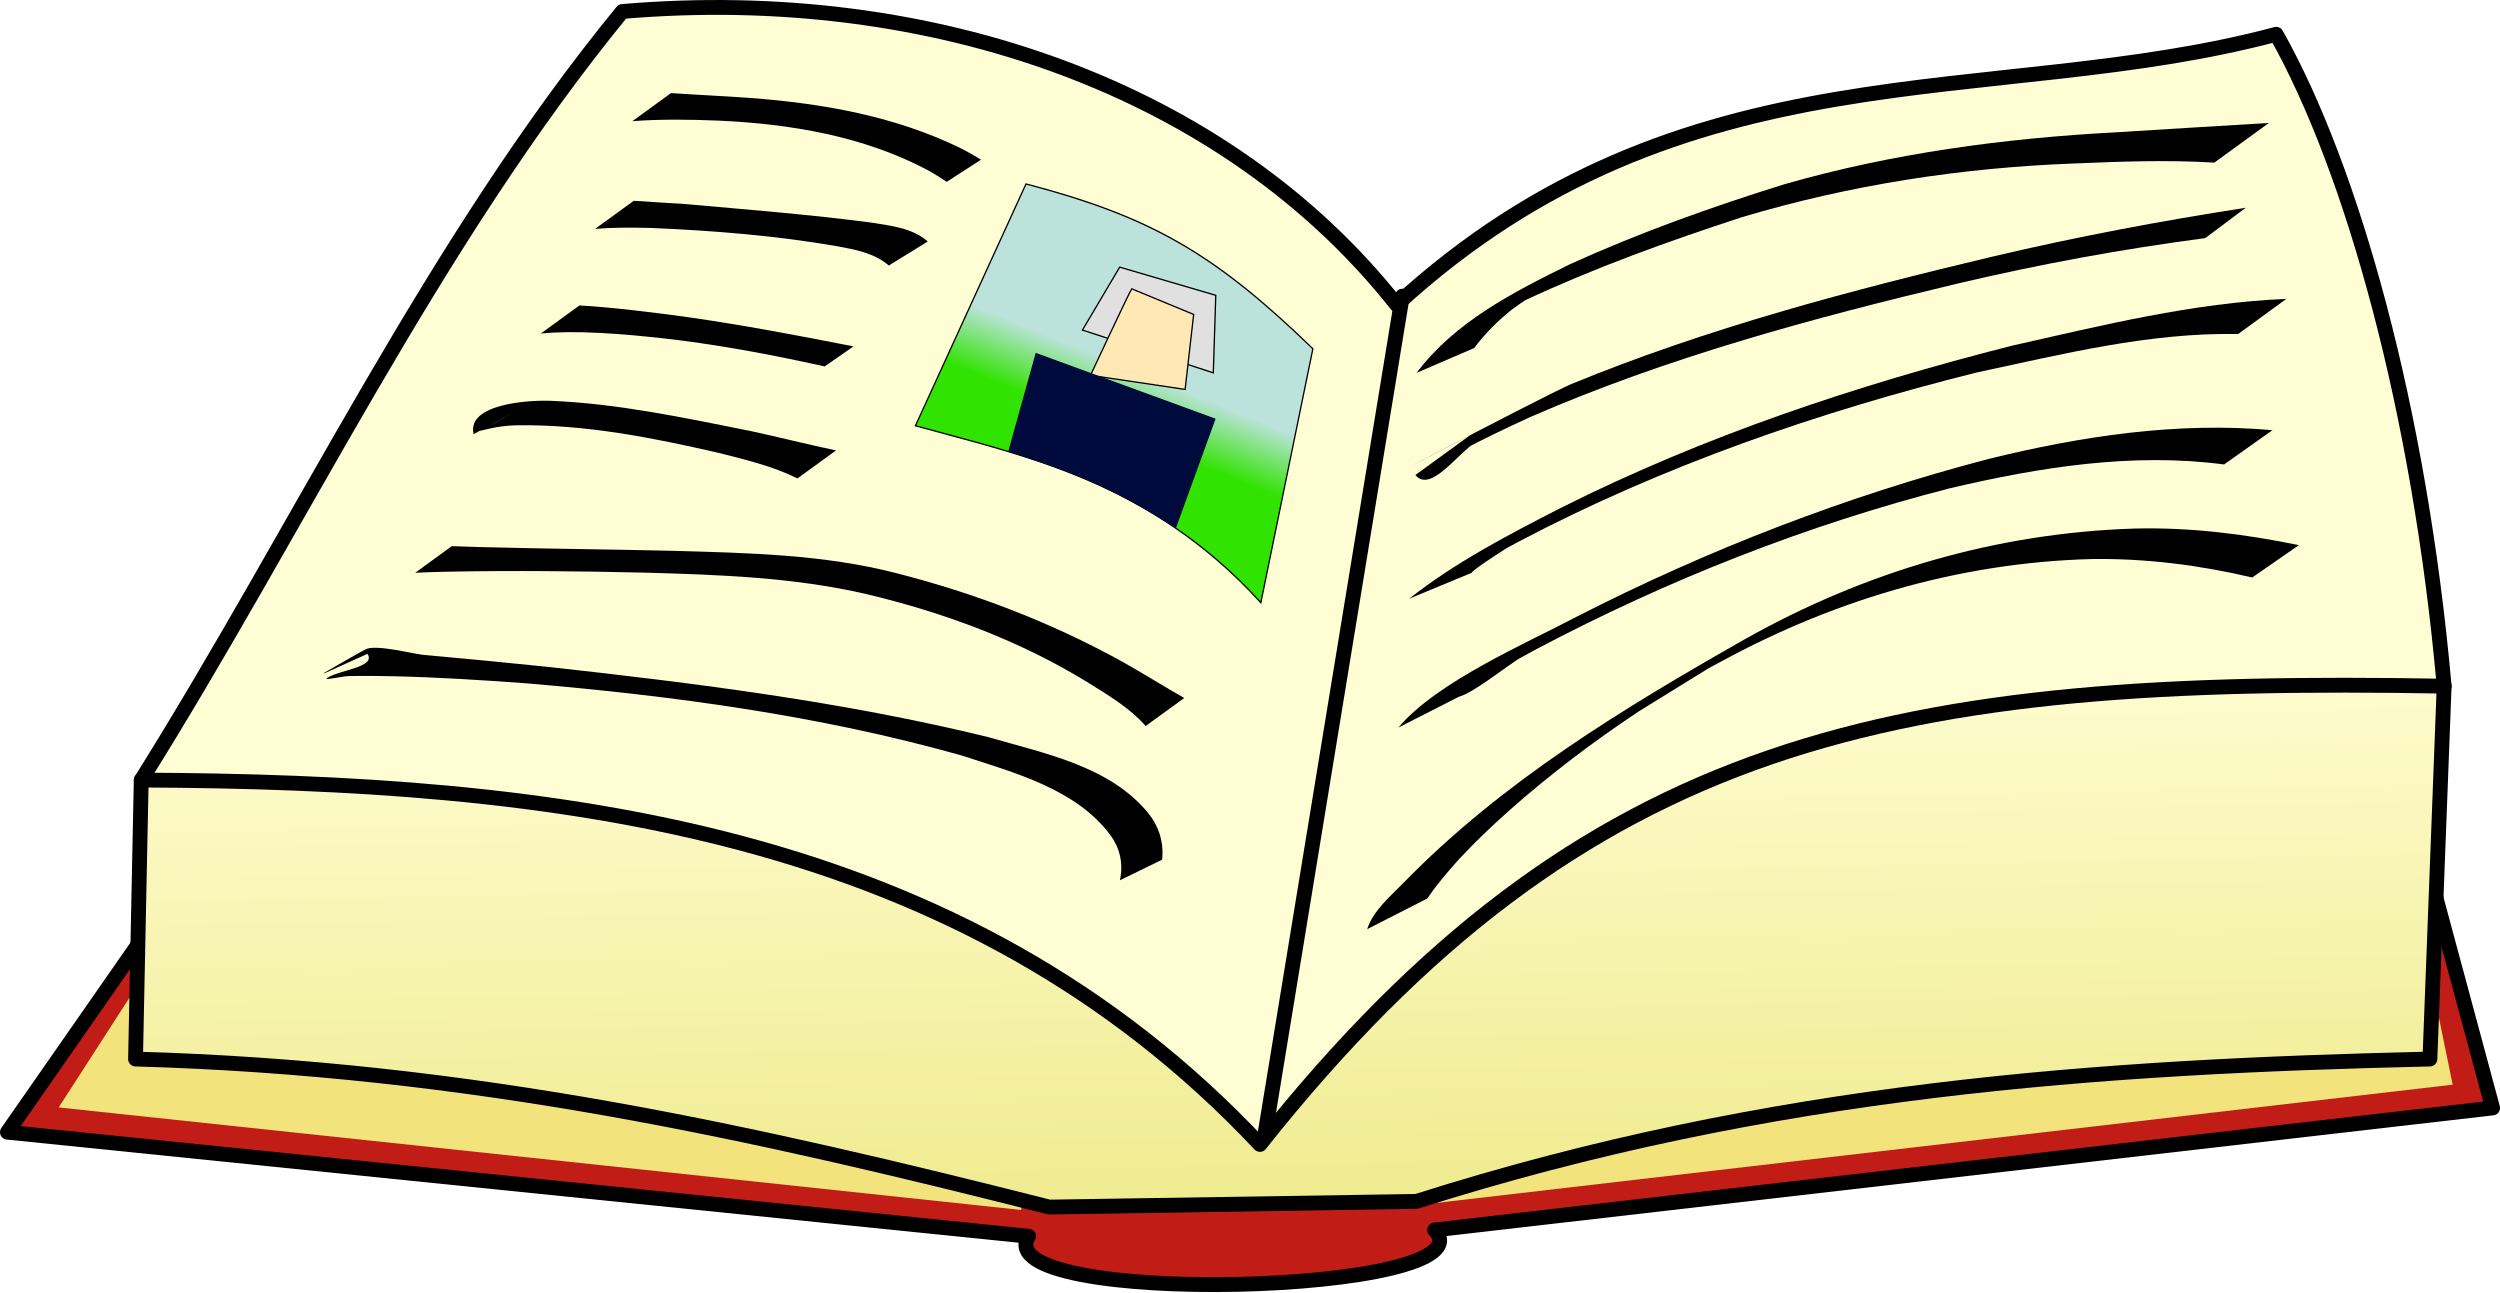
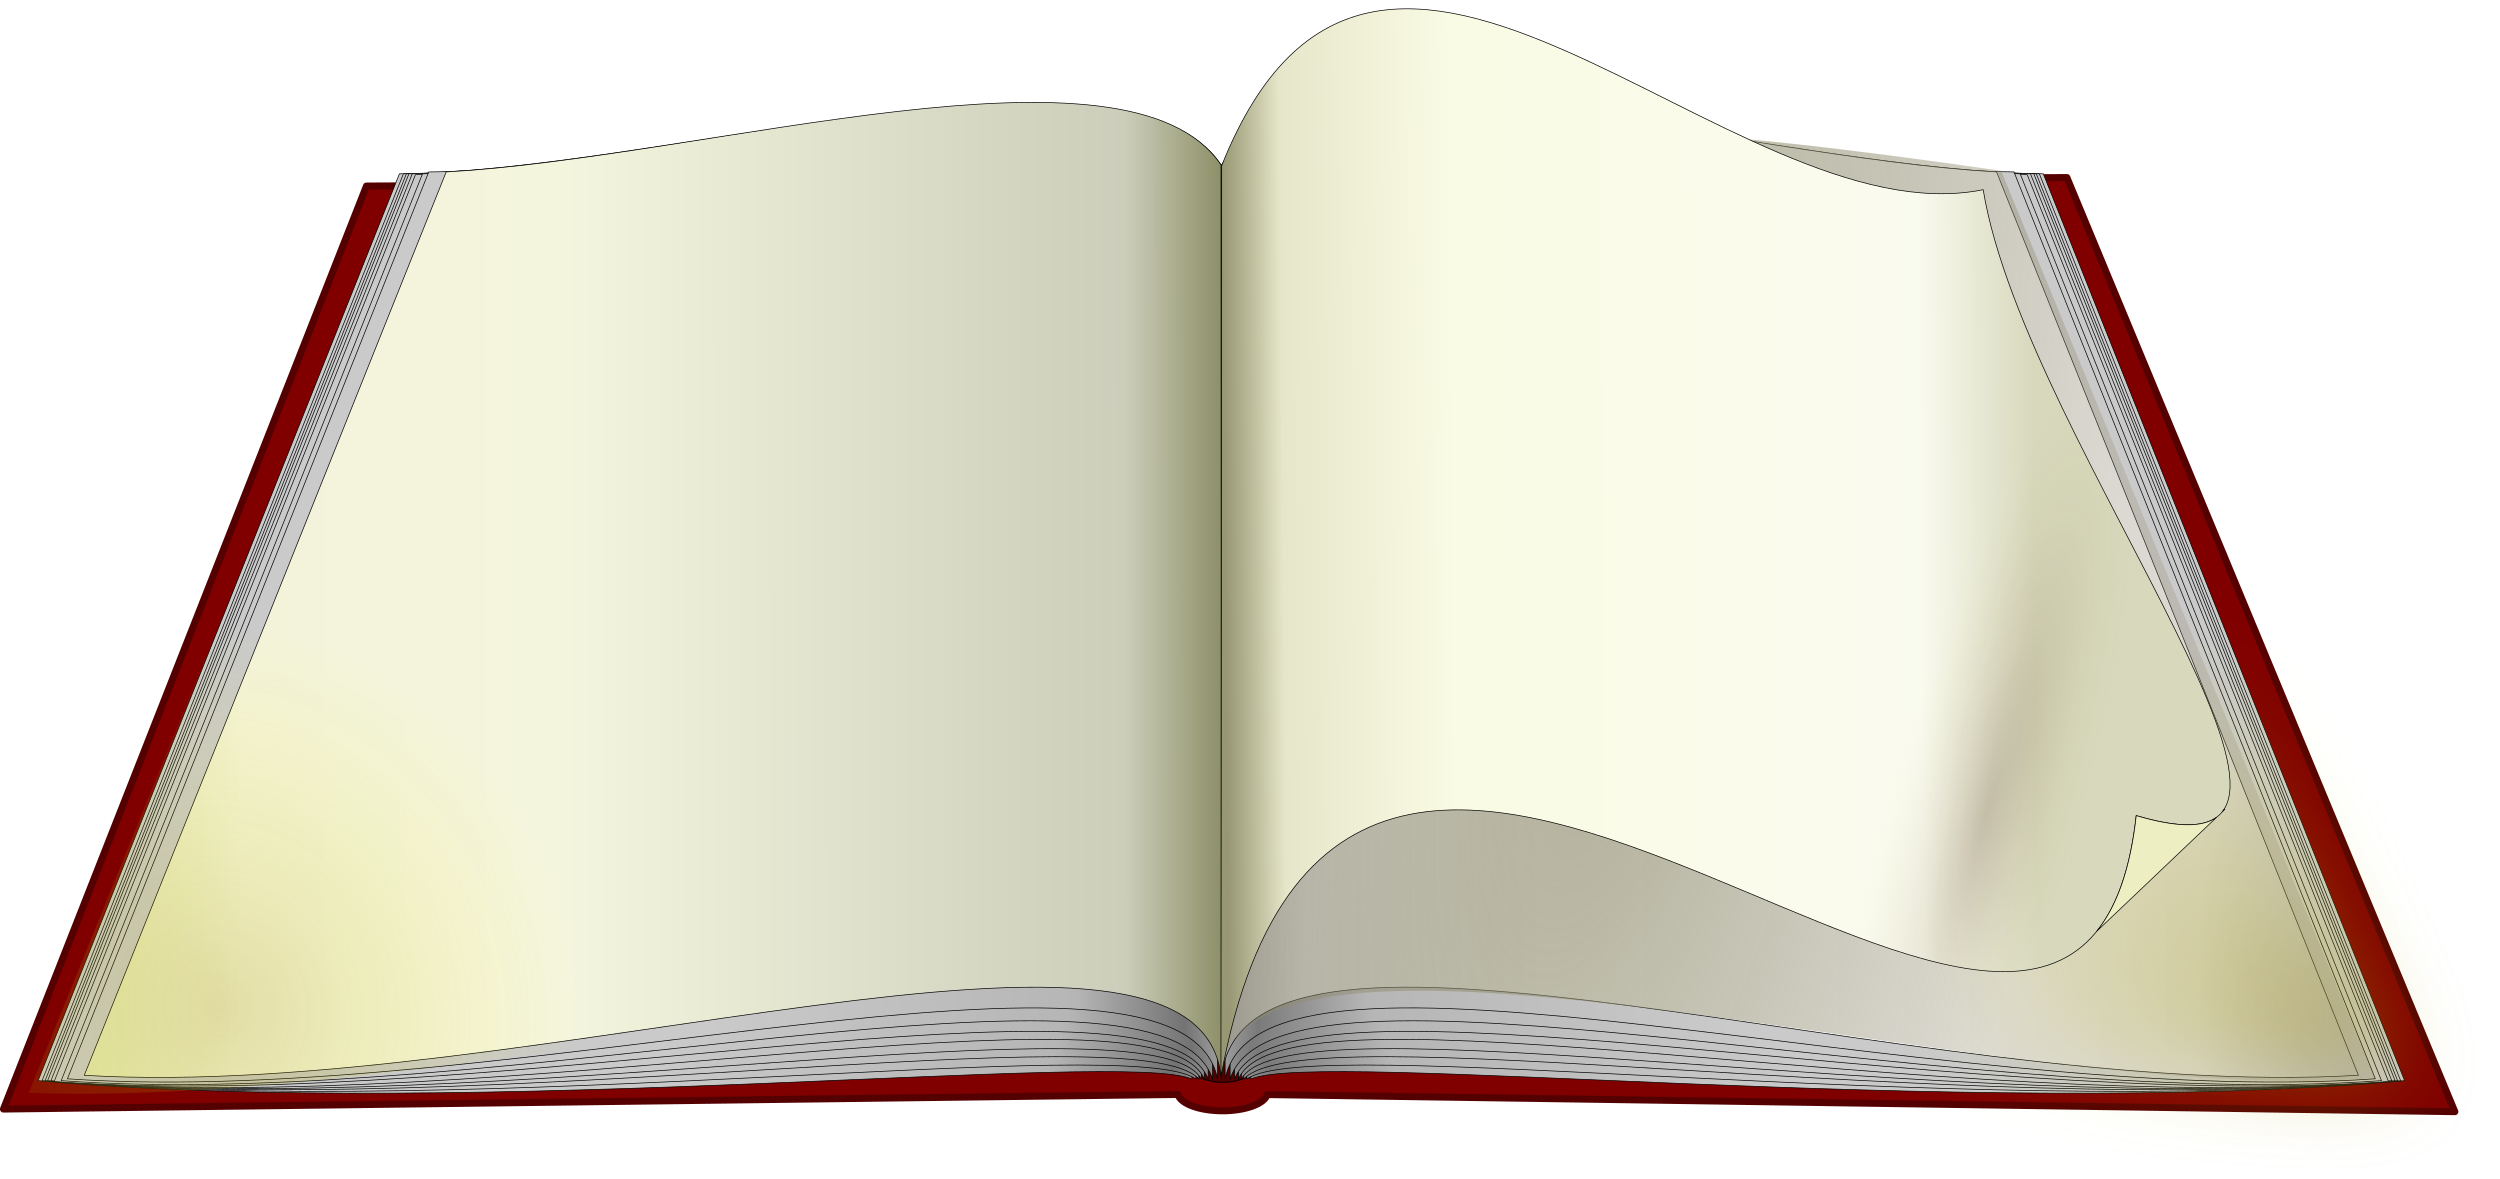
- <svg xmlns="http://www.w3.org/2000/svg" id="svg1" viewBox="0 0 693.72 358.52" version="1.0" y="0" x="0">
-   <defs id="defs3">
-     <linearGradient id="linearGradient11019" y2="1096.9" gradientUnits="userSpaceOnUse" x2="181.22" gradientTransform="matrix(2.2834 0 0 .52744 -37.064 -40.879)" y1="759.25" x1="150.01">
-       <stop id="stop11021" style="stop-color:#fffdd3" offset="0" />
-       <stop id="stop11022" style="stop-color:#ece883" offset="1" />
+ <svg xmlns="http://www.w3.org/2000/svg" xmlns:xlink="http://www.w3.org/1999/xlink" id="svg2" viewBox="0 0 717.06 337.93" version="1.1">
+   <defs id="defs4668">
+     <linearGradient id="linearGradient5243" y2="425.22" xlink:href="#linearGradient3608" gradientUnits="userSpaceOnUse" x2="527.3" gradientTransform="translate(-147.81 -70.175)" y1="429.96" x1="361.86" />
+     <linearGradient id="linearGradient3608">
+       <stop id="stop3610" style="stop-color:#cacaca" offset="0" />
+       <stop id="stop3614" style="stop-color:#b6b6b6" offset=".716" />
+       <stop id="stop3616" style="stop-color:#7a7a7a" offset=".928" />
+       <stop id="stop3618" style="stop-color:#a0a0a0" offset="1" />
    </linearGradient>
-     <linearGradient id="linearGradient13520" y2="298.4" gradientUnits="userSpaceOnUse" x2="329.14" gradientTransform="matrix(1.0693 0 0 1.1263 -37.064 -40.879)" y1="283.51" x1="334.89">
-       <stop id="stop13522" style="stop-color:#bce3db" offset="0" />
-       <stop id="stop13523" style="stop-color:#30e300" offset="1" />
+     <linearGradient id="linearGradient5245" y2="425.22" xlink:href="#linearGradient3608" gradientUnits="userSpaceOnUse" x2="527.3" gradientTransform="translate(-146.67 -70.175)" y1="429.96" x1="361.86" />
+     <linearGradient id="linearGradient5247" y2="425.22" xlink:href="#linearGradient3608" gradientUnits="userSpaceOnUse" x2="527.3" gradientTransform="translate(-145.81 -70.175)" y1="429.96" x1="361.86" />
+     <linearGradient id="linearGradient5249" y2="425.22" xlink:href="#linearGradient3608" gradientUnits="userSpaceOnUse" x2="527.3" gradientTransform="translate(-145.09 -70.175)" y1="429.96" x1="361.86" />
+     <linearGradient id="linearGradient5251" y2="425.22" xlink:href="#linearGradient3608" gradientUnits="userSpaceOnUse" x2="527.3" gradientTransform="translate(-144.13 -70.175)" y1="429.96" x1="361.86" />
+     <linearGradient id="linearGradient5253" y2="425.22" xlink:href="#linearGradient3608" gradientUnits="userSpaceOnUse" x2="527.3" gradientTransform="translate(-143.21 -69.922)" y1="429.96" x1="361.86" />
+     <linearGradient id="linearGradient5255" y2="425.22" xlink:href="#linearGradient3608" gradientUnits="userSpaceOnUse" x2="527.3" gradientTransform="translate(-141.19 -70.175)" y1="429.96" x1="361.86" />
+     <linearGradient id="linearGradient5257" y2="425.22" xlink:href="#linearGradient3608" gradientUnits="userSpaceOnUse" x2="527.3" gradientTransform="translate(-139.4 -70.711)" y1="425.4" x1="379.7" />
+     <linearGradient id="linearGradient5259" y2="425.22" gradientUnits="userSpaceOnUse" x2="527.3" gradientTransform="translate(-139.4 -70.711)" y1="425.4" x1="201.01">
+       <stop id="stop3636" style="stop-color:#cacaca" offset="0" />
+       <stop id="stop3638" style="stop-color:#f5f5f5" offset=".141" />
+       <stop id="stop3640" style="stop-color:#ffffff" offset=".716" />
+       <stop id="stop3642" style="stop-color:#d8d8d8" offset=".928" />
+       <stop id="stop3644" style="stop-color:#a0a0a0" offset="1" />
    </linearGradient>
+     <linearGradient id="linearGradient3991">
+       <stop id="stop3993" style="stop-color:#cacaca" offset="0" />
+       <stop id="stop3995" style="stop-color:#b6b6b6" offset=".716" />
+       <stop id="stop3997" style="stop-color:#737373" offset=".928" />
+       <stop id="stop3999" style="stop-color:#a0a0a0" offset="1" />
+     </linearGradient>
+     <radialGradient id="radialGradient5275" gradientUnits="userSpaceOnUse" cy="848.08" cx="735.13" gradientTransform="matrix(1.2908 -1.1354 -.73912 -.84029 -264.71 2444.5)" r="79.368">
+       <stop id="stop5179" style="stop-color:#a99500" offset="0" />
+       <stop id="stop5181" style="stop-color:#ffff00;stop-opacity:0" offset="1" />
+     </radialGradient>
+     <filter id="filter5198" color-interpolation-filters="sRGB">
+       <feGaussianBlur id="feGaussianBlur5200" stdDeviation="11.527" />
+     </filter>
+     <radialGradient id="radialGradient3915" gradientUnits="userSpaceOnUse" cy="665.54" cx="261.22" gradientTransform="matrix(-.68664 -.1984 -.98139 3.4773 1418.5 -1665.5)" r="41.409">
+       <stop id="stop7215" style="stop-color:#502e16;stop-opacity:.229" offset="0" />
+       <stop id="stop7217" style="stop-color:#eceab8;stop-opacity:0" offset="1" />
+     </radialGradient>
+     <linearGradient id="linearGradient3918" y2="425.22" gradientUnits="userSpaceOnUse" x2="527.3" gradientTransform="matrix(-1 0 0 1 894.79 46.36)" y1="423.24" x1="295.31">
+       <stop id="stop4385" style="stop-color:#d7d8bc" offset="0" />
+       <stop id="stop4387" style="stop-color:#fafbef" offset=".141" />
+       <stop id="stop4389" style="stop-color:#fafbe4" offset=".716" />
+       <stop id="stop4391" style="stop-color:#e6e6ca" offset=".928" />
+       <stop id="stop4393" style="stop-color:#979773" offset="1" />
+     </linearGradient>
+     <radialGradient id="radialGradient3921" gradientUnits="userSpaceOnUse" cy="850.88" cx="581.68" gradientTransform="matrix(-.44626 -1.3161 -.8622 2.075 1473.5 -460.69)" r="164.64">
+       <stop id="stop7345" style="stop-color:#918f6f;stop-opacity:.725" offset="0" />
+       <stop id="stop7347" style="stop-color:#918b6f;stop-opacity:.267" offset="1" />
+     </radialGradient>
+     <radialGradient id="radialGradient3924" gradientUnits="userSpaceOnUse" cy="846.55" cx="704.6" gradientTransform="matrix(-1.2052 .44271 .48398 1.3176 519.52 -775.03)" r="79.368">
+       <stop id="stop7113" style="stop-color:#a99500;stop-opacity:.237" offset="0" />
+       <stop id="stop7115" style="stop-color:#ffff00;stop-opacity:0" offset="1" />
+     </radialGradient>
+     <linearGradient id="linearGradient3927" y2="425.22" gradientUnits="userSpaceOnUse" x2="527.3" gradientTransform="translate(-160.61 51.881)" y1="425.4" x1="201.01">
+       <stop id="stop4371" style="stop-color:#e2e5af" offset="0" />
+       <stop id="stop4373" style="stop-color:#f3f3da" offset=".141" />
+       <stop id="stop4375" style="stop-color:#f4f5dd" offset=".425" />
+       <stop id="stop4377" style="stop-color:#cccdba" offset=".916" />
+       <stop id="stop4379" style="stop-color:#8d9068" offset="1" />
+     </linearGradient>
+     <linearGradient id="linearGradient3930" y2="425.22" xlink:href="#linearGradient3991" gradientUnits="userSpaceOnUse" x2="527.3" gradientTransform="translate(-160.61 51.881)" y1="425.4" x1="379.7" />
+     <linearGradient id="linearGradient3934" y2="425.22" xlink:href="#linearGradient3991" gradientUnits="userSpaceOnUse" x2="527.3" gradientTransform="translate(-162.39 52.417)" y1="429.96" x1="361.86" />
+     <linearGradient id="linearGradient3937" y2="425.22" xlink:href="#linearGradient3991" gradientUnits="userSpaceOnUse" x2="527.3" gradientTransform="translate(-164.41 52.669)" y1="429.96" x1="361.86" />
+     <linearGradient id="linearGradient3940" y2="425.22" xlink:href="#linearGradient3991" gradientUnits="userSpaceOnUse" x2="527.3" gradientTransform="translate(-165.33 52.417)" y1="429.96" x1="361.86" />
+     <linearGradient id="linearGradient3943" y2="425.22" xlink:href="#linearGradient3991" gradientUnits="userSpaceOnUse" x2="527.3" gradientTransform="translate(-166.3 52.417)" y1="429.96" x1="361.86" />
+     <linearGradient id="linearGradient3946" y2="425.22" xlink:href="#linearGradient3991" gradientUnits="userSpaceOnUse" x2="527.3" gradientTransform="translate(-167.01 52.417)" y1="429.96" x1="361.86" />
+     <linearGradient id="linearGradient3949" y2="425.22" xlink:href="#linearGradient3991" gradientUnits="userSpaceOnUse" x2="527.3" gradientTransform="translate(-167.88 52.417)" y1="429.96" x1="361.86" />
+     <linearGradient id="linearGradient3952" y2="425.22" xlink:href="#linearGradient3991" gradientUnits="userSpaceOnUse" x2="527.3" gradientTransform="translate(-169.02 52.417)" y1="429.96" x1="361.86" />
  </defs>
-   <g id="layer1" transform="translate(-7.475 -176.36)">
-     <path id="path1062" style="stroke-linejoin:round;fill-rule:evenodd;stroke:#000000;stroke-linecap:round;stroke-width:4.115;fill:#c11d16" d="m9.533 490.53l283.36 28.88c-12.21 19.95 129.62 16.21 112.67-1.75l293.58-33.86-59.25-219.77-475.12 3.63-155.24 222.87z" />
-     <path id="path2930" style="fill-rule:evenodd;fill:#f2e37d" d="m23.759 483.66l266.99 28.44 37.12-96.37-272.52 18.96-31.591 48.97z" />
-     <path id="path2931" style="fill-rule:evenodd;fill:#f2e37d" d="m688.07 477.34l-16.59-80.57-261.46 60.04-7.11 53.71 285.16-33.18z" />
-     <path id="path1685" style="stroke-linejoin:round;fill-rule:evenodd;stroke:#000000;stroke-linecap:round;stroke-width:4.115;fill:#fffdd3" d="m357.89 501.83l327.81-135.07c-6.84-76.89-25.54-143.5-46.6-180.89-78.99 21.06-164.3 1.84-244.08 75.04-47.14-59.77-129.02-88.73-214.86-81.36-52.4 63.98-88.996 142.18-133.49 213.27l311.22 109.01z" />
-     <path id="path2308" style="stroke-linejoin:round;stroke:#000000;stroke-linecap:round;stroke-width:4.115;fill:none" d="m396.6 258.54l-38.71 236.18" />
-     <path id="path7907" style="stroke-linejoin:round;fill-rule:evenodd;stroke:#000000;stroke-linecap:round;stroke-width:4.115;fill:url(#linearGradient11019)" d="m46.666 392.82l-1.58 77.41c93.214 2.64 171.41 20.28 253.56 41.08l101.9-1.58c98.47-31.33 189.84-37.39 281.2-39.5l3.95-103.47c-151.4-2.64-238.02 12.9-328.6 127.17-82.94-88.21-195.9-100.58-310.43-101.11z" />
-     <path id="path11023" style="fill-rule:evenodd;stroke:#000000;stroke-width:.274pt;fill:url(#linearGradient13520)" d="m292.18 227.4c34.38 9.04 52.14 19.11 79.6 45.74l-14.44 70.45c-31-34.08-66.8-40.99-95.84-49.09l30.68-67.1z" />
-     <path id="path11031" style="fill-rule:evenodd;stroke:#000000;stroke-width:.274pt;fill:#e0e0e0" d="m307.84 267.95l36.31 11.87 0.69-21.51-26.67-7.82-10.33 17.46z" />
-     <path id="path11030" style="fill-rule:evenodd;stroke:#000000;stroke-width:.274pt;fill:#ffe8b3" d="m321.52 256.5c-0.69 0.97-11.45 24.01-11.45 24.01l26.26 3.91 2.37-20.8-17.18-7.12z" />
-     <path id="path11032" style="fill-rule:evenodd;stroke:#000a3c;stroke-width:.274pt;fill:#000a3c" d="m287.45 301.6l7.54-27.09 49.57 18.15-10.89 30.02c-15.82-10.1-25.36-14.47-46.22-21.08z" />
-     <path id="path13524" style="fill:#000000" d="m193.67 202.19c7.31 0.51 14.64 0.81 21.94 1.35 20.17 1.51 40.31 5.06 58.59 14.02 3.79 2.04 1.95 1.01 5.5 3.11l-9.54 6.15c-3.32-2.18-1.59-1.1-5.17-3.21-17.89-9.48-38.07-12.86-58.13-13.78-7.96-0.32-15.95-0.44-23.9 0.15l10.71-7.79z" />
-     <path id="path13527" style="fill:#000000" d="m183.34 232.08c4.64 0.34 9.29 0.55 13.93 0.88 17.34 1.54 34.73 2.9 52 5.17 5.37 0.89 11.39 1.46 15.64 5.24l-10.8 6.67c-3.95-3.42-9.17-4.4-14.19-5.33-17.14-2.98-34.53-4.37-51.89-5.1-5.14-0.12-10.28-0.16-15.41 0.25l10.72-7.78z" />
-     <path id="path13529" style="fill:#000000" d="m168.26 261.12c8.39 0.44 20.66 1.94 30.02 3.24 15.43 2.21 30.74 5.1 46.02 8.12l-7.99 5.56c-15.24-3.38-30.59-6.26-46.12-7.95-10.46-1.08-22.81-2.16-32.65-1.18l10.72-7.79z" />
-     <path id="path13533" style="fill:#000000" d="m325.38 377.82c-4.25-4.87-10.03-8.33-15.46-11.73-19.12-11.84-40.35-19.73-62.17-24.91-20.11-4.64-40.82-5.34-61.37-5.92-18.42-0.42-36.84-0.62-55.26-0.25-2.81 0.06-5.62 0.14-8.43 0.29l10.15-7.39c2.58 0.1 5.15 0.18 7.72 0.25 18.06 0.49 36.13 0.62 54.19 1.06 20.57 0.59 41.35 1.01 61.4 6.17 21.92 5.6 43.18 13.72 62.99 24.72 5.15 2.86 12.78 7.62 16.95 9.93l-10.71 7.78z" />
-     <path id="path13534" style="fill:#000000" d="m228.75 309.12c-6.74-3.39-14.49-5.21-21.8-7.08-18.35-4.22-37.09-7.94-56-7.67-10.24 0.11-16.49 5.16-0.58-3.74l-11.48 6.2c-1.97-8.51 15.66-9.49 21.42-9.25 18.72 0.77 37.11 4.73 55.43 8.38 7.69 1.66 16.46 3.88 23.72 5.38l-10.71 7.78z" />
-     <path id="path13536" style="fill:#000000" d="m97.384 363.24c-0.011-0.04-0.022-0.09-0.033-0.13 3.849-2.19 7.649-4.46 11.539-6.56 2.77-1.5 13.18 1.26 16.04 1.52 11.6 1.05 23.19 2.16 34.77 3.36 40.94 4.52 81.97 9.67 122.04 19.48 15.4 4.5 33.66 7.97 44.37 21.1 2.85 3.54 4.21 7.67 3.91 12.16-0.02 0.25-0.06 0.49-0.08 0.74l-11.71 5.72c0.05-0.25 0.12-0.49 0.16-0.73 0.71-4.2-0.17-8.18-2.71-11.68-9.59-13.01-26.79-17.42-41.34-22.22-39.44-11.1-80.24-16.6-121-20.04-12.21-0.9-24.43-1.67-36.68-1.95-4.14-0.09-8.28-0.14-12.43-0.05-1.95 0.05-7.53 1.45-5.854 0.43 3.684-2.22 13.484-2.9 11.074-6.6l-12.066 5.45z" />
-     <path id="path13539" style="fill:#000000" d="m621.93 221.48c-12.99-0.78-26.04-0.3-39.03 0.25-31.22 1.17-62.15 5.95-92.08 14.9-20.5 6.69-40.89 14.04-60.44 23.19-5.29 2.9-22.11 11.47 1.97-1.37 1.87-1-3.5 2.37-5.16 3.67-4.03 3.16-7.58 6.76-10.68 10.83l-15.94 6.87c10.69-14.22 26.94-22.45 42.61-30.17 19.29-8.76 39.32-15.9 59.53-22.19 29.98-8.59 60.88-12.73 91.99-14.39 14.11-0.91 28.24-1.72 42.36-2.59l-15.13 11z" />
-     <path id="path13543" style="fill:#000000" d="m386.86 434.18c1.6-5.13 6.67-9.33 10.36-13.14 27.3-27.92 60.8-48.2 94.49-67.34 33.3-18.74 69.93-29.48 108.09-30.67 15.34-0.39 30.58 1.51 45.58 4.6l-12.94 8.98c-14.49-3.41-29.3-5.31-44.21-5.13-37.67 0.94-73.79 11.83-106.59 30.35 12.28-7.7-19.34 11.88-19.5 11.98-12.5 8.31-24.51 17.38-35.74 27.34-4.86 4.31-9.57 8.8-14 13.55-3.11 3.43-6.34 7.23-8.85 10.98l-16.69 8.5z" />
-     <path id="path13544" style="fill:#000000" d="m395.52 378.25c10.57-12.65 35.4-23.35 49.56-30.81 36.36-18.59 74.68-33.39 114.2-43.73 25.68-6.32 52.28-10.36 78.76-7.98l-13.41 9.51c-25.41-3.36-51.18 0.77-75.93 6.57-39.87 10.21-78.41 25.41-114.8 44.63-8.66 4.71-8.22 4.56 1.12-0.91 1.58-0.92-3.15 1.83-4.72 2.76-5.25 3.15-13.62 10.18-18.09 11.45l-16.69 8.51z" />
-     <path id="path13545" style="fill:#000000" d="m398.53 342.48c12.81-10.1 27.5-17.73 41.99-25.15 39.71-19.97 82.06-34.06 125.06-45 25.11-5.67 50.48-11.96 76.32-13.03l-13.38 9.75c-24.55-0.48-48.8 5.6-72.62 10.69-43.85 10.95-86.86 25.79-126.93 46.87-4.16 2.22-23.09 12.58-0.8 0.16 0.27-0.15-12.11 7.61-12.34 8.54l-17.3 7.17z" />
-     <path id="path13546" style="fill:#000000" d="m415.37 297.17c-44.81 23.48 19.08-10.3 28.12-14.24 37.77-15.53 77.45-25.99 117.12-35.42 23.15-5.47 46.54-9.86 70.04-13.5l-11.25 8.42c-23.08 3.04-46 7.25-68.66 12.6-40.41 9.63-80.81 20.53-118.96 37.19-6.31 2.9-12.56 5.89-18.7 9.14-2.7 1.44-10.66 5.98-8.01 4.46 4.56-2.63 9.13-5.27 13.69-7.89 0.54-0.31-1.05 0.63-1.58 0.96-5.35 3.36-12.74 14.36-16.96 9.29l15.15-11.01z" />
+   <g id="layer1" transform="translate(-16.474 -363.39)">
+     <g id="g3966">
+       <path id="path7072" style="stroke-linejoin:round;fill-rule:evenodd;stroke:#550000;stroke-linecap:round;stroke-width:2;fill:#800000" d="m609.31 414.31 111.28 267.94-340.66-4.906c-0.761 2.636-6.214 4.656-12.812 4.656-6.62 0-12.048-2.038-12.781-4.688l-336.88 4.188 104.12-264.75 487.72-2.438z" />
+       <path id="path7074" style="stroke-linejoin:round;fill-rule:evenodd;stroke:#000000;stroke-linecap:round;stroke-width:.2;fill:#550000" d="m398.21 553.08a11.071 3.929 0 1 1 -22.143 0 11.071 3.929 0 1 1 22.143 0z" transform="matrix(.93364 0 0 1.5536 5.8134 -191.54)" />
+       <g id="g7076" transform="matrix(-1 0 0 1 754.78 122.59)">
+         <path id="path7078" style="stroke-linejoin:round;fill-rule:evenodd;stroke:#000000;stroke-linecap:round;stroke-width:.2;fill:url(#linearGradient5243)" d="m152.24 290.65c73.947-0.674 200.77-41.417 227.24-2.02l0.069 261.68c-19.431-8.525-203.82 11.931-330.94 0.446l103.63-260.11z" />
+         <path id="path7080" style="stroke-linejoin:round;fill-rule:evenodd;stroke:#000000;stroke-linecap:round;stroke-width:.2;fill:url(#linearGradient5245)" d="m153.38 290.65c73.947-0.674 200.77-41.417 227.24-2.02l0.069 261.68c-18.73-13.41-203.82 11.93-330.94 0.45l103.63-260.11z" />
+         <path id="path7082" style="stroke-linejoin:round;fill-rule:evenodd;stroke:#000000;stroke-linecap:round;stroke-width:.2;fill:url(#linearGradient5247)" d="m154.25 290.65c73.947-0.674 200.77-41.417 227.24-2.02l0.069 261.68c-17.66-19.21-203.82 11.93-330.94 0.45l103.63-260.11z" />
+         <path id="path7084" style="stroke-linejoin:round;fill-rule:evenodd;stroke:#000000;stroke-linecap:round;stroke-width:.2;fill:url(#linearGradient5249)" d="m154.96 290.65c73.947-0.674 200.77-41.417 227.24-2.02l0.069 261.68c-13.99-24.63-203.82 11.93-330.93 0.45l103.62-260.11z" />
+         <path id="path7086" style="stroke-linejoin:round;fill-rule:evenodd;stroke:#000000;stroke-linecap:round;stroke-width:.2;fill:url(#linearGradient5251)" d="m155.93 290.65c73.947-0.674 200.77-41.417 227.24-2.02l-0.073 261.68c-13.277-30.783-203.66 11.799-330.8 0.446l103.63-260.11z" />
+         <path id="path7088" style="stroke-linejoin:round;fill-rule:evenodd;stroke:#000000;stroke-linecap:round;stroke-width:.2;fill:url(#linearGradient5253)" d="m156.85 290.9c73.947-0.674 200.77-41.417 227.24-2.02l0.122 261.43c-13.58-35.33-203.97 9.99-330.99 0.7l103.63-260.11z" />
+         <path id="path7090" style="stroke-linejoin:round;fill-rule:evenodd;stroke:#000000;stroke-linecap:round;stroke-width:.2;fill:url(#linearGradient5255)" d="m158.87 290.65c73.947-0.674 200.77-41.417 227.24-2.02l-0.626 261.68c-13.58-42.07-203.22 9.65-330.24 0.45l103.63-260.11z" />
+         <path id="path7092" style="stroke-linejoin:round;fill-rule:evenodd;stroke:#000000;stroke-linecap:round;stroke-width:.2;fill:url(#linearGradient5257)" d="m160.65 290.11c73.947-0.674 200.77-41.417 227.24-2.02l-0.983 262.22c-9.906-50.073-202.43 8.818-329.89-0.089l103.63-260.11z" />
+         <path id="path7094" style="stroke-linejoin:round;fill-rule:evenodd;stroke:#000000;stroke-linecap:round;stroke-width:.2;fill:url(#linearGradient5259)" d="m165.65 290.11c75.463-4.209 195.77-41.417 222.24-2.02l0.089 262.22c-5.269-62.438-198.22 6.631-326.13-1.099l103.8-259.1z" />
+       </g>
+       <path id="path7096" style="stroke-linejoin:round;fill-rule:evenodd;stroke:#000000;stroke-linecap:round;stroke-width:.2;fill:url(#linearGradient3952)" d="m131.04 413.24c73.947-0.674 200.77-41.417 227.24-2.02l0.069 261.68c-19.431-8.525-203.82 11.931-330.94 0.447l103.63-260.11z" />
+       <path id="path7098" style="stroke-linejoin:round;fill-rule:evenodd;stroke:#000000;stroke-linecap:round;stroke-width:.2;fill:url(#linearGradient3949)" d="m132.18 413.24c73.947-0.674 200.77-41.417 227.24-2.02l0.069 261.68c-18.733-13.411-203.82 11.93-330.94 0.447l103.63-260.11z" />
+       <path id="path7100" style="stroke-linejoin:round;fill-rule:evenodd;stroke:#000000;stroke-linecap:round;stroke-width:.2;fill:url(#linearGradient3946)" d="m133.04 413.24c73.947-0.674 200.77-41.417 227.24-2.02l0.069 261.68c-17.659-19.209-203.82 11.93-330.94 0.447l103.63-260.11z" />
+       <path id="path7102" style="stroke-linejoin:round;fill-rule:evenodd;stroke:#000000;stroke-linecap:round;stroke-width:.2;fill:url(#linearGradient3943)" d="m133.76 413.24c73.947-0.674 200.77-41.417 227.24-2.02l0.069 261.68c-13.996-24.629-203.82 11.93-330.94 0.447l103.63-260.11z" />
+       <path id="path7104" style="stroke-linejoin:round;fill-rule:evenodd;stroke:#000000;stroke-linecap:round;stroke-width:.2;fill:url(#linearGradient3940)" d="m134.72 413.24c73.947-0.674 200.77-41.417 227.24-2.02l-0.073 261.68c-13.277-30.783-203.66 11.799-330.8 0.447l103.63-260.11z" />
+       <path id="path7106" style="stroke-linejoin:round;fill-rule:evenodd;stroke:#000000;stroke-linecap:round;stroke-width:.2;fill:url(#linearGradient3937)" d="m135.64 413.49c73.947-0.674 200.77-41.417 227.24-2.02l0.122 261.43c-13.587-35.33-203.98 9.987-330.99 0.699l103.63-260.11z" />
+       <path id="path7108" style="stroke-linejoin:round;fill-rule:evenodd;stroke:#000000;stroke-linecap:round;stroke-width:.2;fill:url(#linearGradient3934)" d="m137.66 413.24c73.947-0.674 200.77-41.417 227.24-2.02l-0.626 261.68c-13.587-42.068-203.23 9.649-330.25 0.447l103.64-260.11z" />
+       <path id="path5173" style="opacity:.412;filter:url(#filter5198);fill-rule:evenodd;fill:url(#radialGradient5275)" d="m376.66 641.58c-40.798-35.564-164.65 1.045-232.86 4.259l-108.59 262.43c127.96 6.52 316.46-56.19 342.43-11.68z" transform="matrix(-1 0 0 1 741.08 -235.09)" />
+       <path id="path7110" style="stroke-linejoin:round;fill-rule:evenodd;stroke:#000000;stroke-linecap:round;stroke-width:.2;fill:url(#linearGradient3930)" d="m139.45 412.71c73.947-0.674 200.77-41.417 227.24-2.02l-0.983 262.22c-9.906-50.073-202.43 8.818-329.89-0.089l103.63-260.11z" />
+       <path id="path7112" style="stroke-linejoin:round;fill-rule:evenodd;stroke:#000000;stroke-linecap:round;stroke-width:.2;fill:url(#linearGradient3927)" d="m144.45 412.71c75.463-4.209 195.77-41.417 222.24-2.02l0.089 262.22c-5.269-62.438-198.22 6.631-326.13-1.099l103.8-259.1z" />
+       <path id="rect6331" d="m363.24 412.18c-40.798-35.564-164.65 1.045-232.86 4.259l-105.69 260.42c128.65 4.482 313.55-54.179 339.52-9.662z" style="fill-rule:evenodd;fill:url(#radialGradient3924)" />
+       <path id="rect6331-6" d="m590.43 412.36c-87-12.46-150.17-18.51-222.34-1.42l0.214 253.72c26.117-46.186 228.34 16.768 329.26 7.884z" style="fill-rule:evenodd;fill:url(#radialGradient3921)" />
+       <path id="path7116" d="m585.3 417.8c-72.81 14.77-173.74-118.62-218.42-6.9l-0.211 261.36c36.227-198.68 246.65 69.191 262.52-74.933 75.973 22.53-31.68-105.05-43.89-179.53z" style="stroke-linejoin:round;fill-rule:evenodd;stroke:#000000;stroke-linecap:round;stroke-width:.2;fill:url(#linearGradient3918)" />
+       <path id="rect7211" d="m641.61 547.49c-13.676-27.97-30.264-59.565-46.123-93.106l-58.327 172.96c37.325 15.724 51.657 14.571 57.947 15.252z" style="fill-rule:evenodd;fill:url(#radialGradient3915)" />
+       <path id="rect4396" style="fill-rule:evenodd;stroke:#000000;stroke-width:0.196;fill:#eeeec3" d="m654.42 595.45 0.156 0.125-0.719 0.688c0.209-0.26 0.384-0.527 0.562-0.812zm-25.219 1.875c11.716 3.474 19.057 3.388 23.062 0.469l-34.438 32.75c5.719-7.063 9.674-17.768 11.375-33.219z" />
+     </g>
  </g>
</svg>
